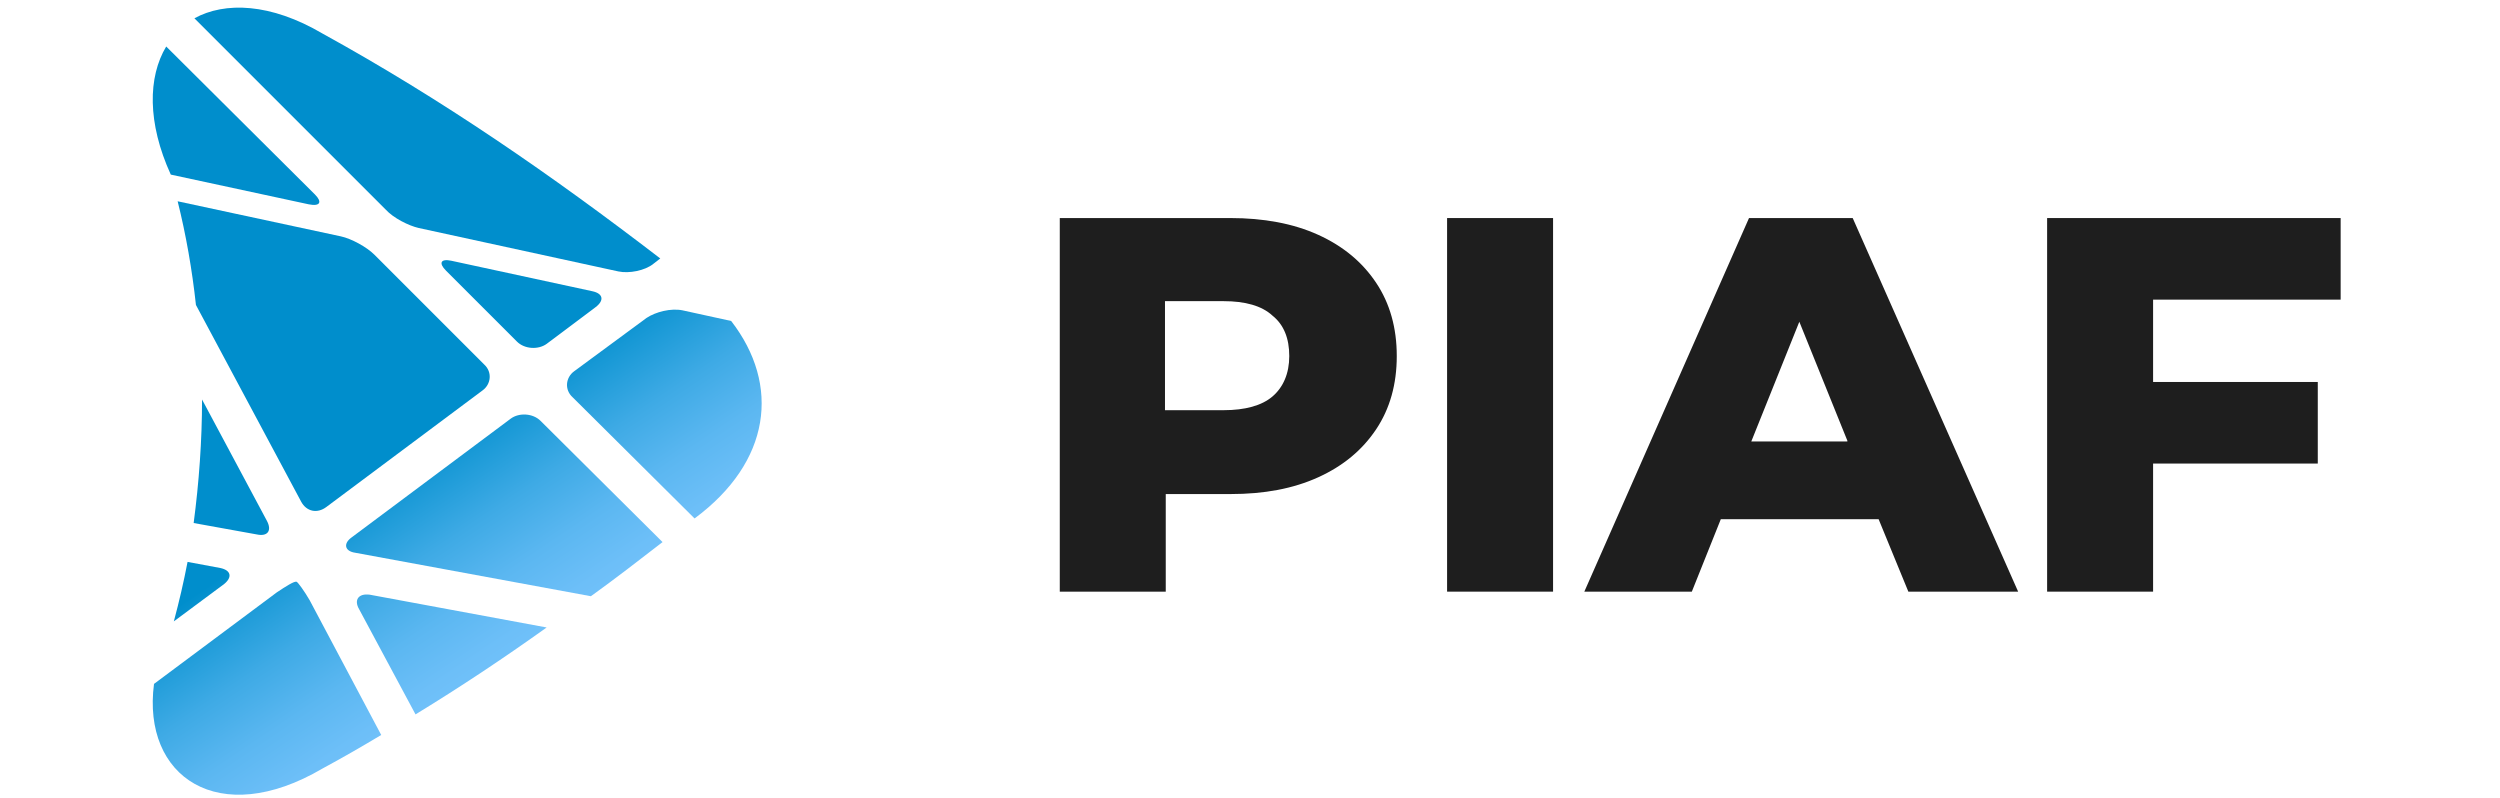
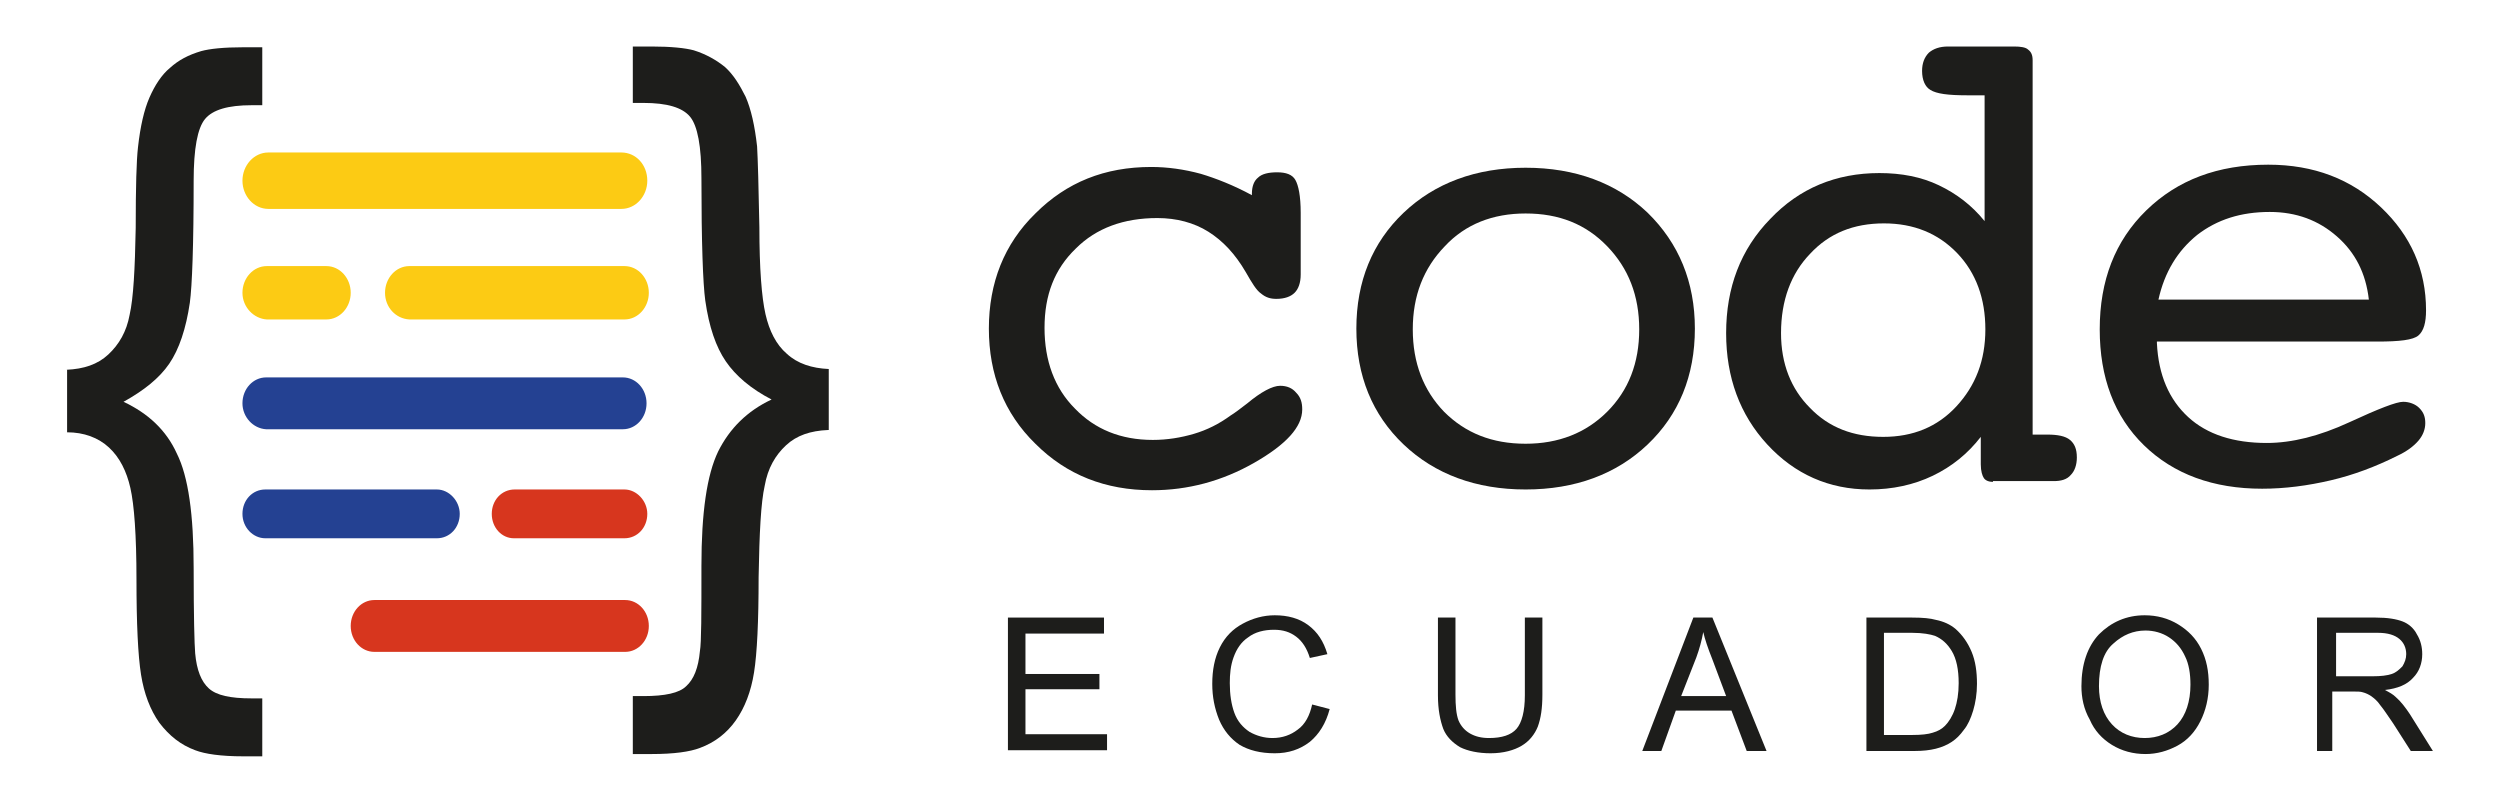
<svg xmlns="http://www.w3.org/2000/svg" version="1.1" id="Layer_1" x="0px" y="0px" viewBox="0 0 327.9 104.6" style="enable-background:new 0 0 327.9 104.6;" xml:space="preserve">
  <style type="text/css">
- 	.st0{fill:url(#SVGID_1_);}
- 	.st1{fill:url(#SVGID_2_);}
- 	.st2{fill:url(#SVGID_3_);}
- 	.st3{fill:url(#SVGID_4_);}
- 	.st4{fill:url(#SVGID_5_);}
- 	.st5{fill:url(#SVGID_6_);}
- 	.st6{fill:url(#SVGID_7_);}
- 	.st7{fill:url(#SVGID_8_);}
- 	.st8{fill:url(#SVGID_9_);}
- 	.st9{fill:url(#SVGID_10_);}
- 	.st10{fill:#1E1E1E;}
+ 	.st0{fill:#1D1D1B;}
+ 	.st1{fill:#D7361E;}
+ 	.st2{fill:#244192;}
+ 	.st3{fill:#FCCB14;}
</style>
  <g>
-     <g>
-       <linearGradient id="SVGID_1_" gradientUnits="userSpaceOnUse" x1="16.32" y1="18.852" x2="64.75" y2="90.652">
-         <stop offset="0.626" style="stop-color:#008ECC" />
-         <stop offset="0.674" style="stop-color:#1698D5" />
-         <stop offset="0.773" style="stop-color:#3EAAE5" />
-         <stop offset="0.864" style="stop-color:#5BB7F1" />
-         <stop offset="0.943" style="stop-color:#6DBFF8" />
-         <stop offset="1" style="stop-color:#73C2FB" />
-       </linearGradient>
-       <path class="st0" d="M47.1,79.9l7.4,13.8c5.9-3.6,11.6-7.4,17.2-11.4l-23.2-4.3C47,77.8,46.4,78.7,47.1,79.9z" />
-       <linearGradient id="SVGID_2_" gradientUnits="userSpaceOnUse" x1="-5.94" y1="33.867" x2="42.489" y2="105.667">
-         <stop offset="0.626" style="stop-color:#008ECC" />
-         <stop offset="0.674" style="stop-color:#1698D5" />
-         <stop offset="0.773" style="stop-color:#3EAAE5" />
-         <stop offset="0.864" style="stop-color:#5BB7F1" />
-         <stop offset="0.943" style="stop-color:#6DBFF8" />
-         <stop offset="1" style="stop-color:#73C2FB" />
-       </linearGradient>
-       <path class="st1" d="M38.9,76.3c-0.3-0.1-1.4,0.6-2.6,1.4l-16.1,12c-1.6,12.2,8.5,19.1,22.1,11.1c2.6-1.4,5.2-2.9,7.7-4.4    l-9.4-17.7C39.9,77.5,39.1,76.4,38.9,76.3z" />
-       <linearGradient id="SVGID_3_" gradientUnits="userSpaceOnUse" x1="50.78" y1="-4.391" x2="99.21" y2="67.408">
-         <stop offset="0.626" style="stop-color:#008ECC" />
-         <stop offset="0.674" style="stop-color:#1698D5" />
-         <stop offset="0.773" style="stop-color:#3EAAE5" />
-         <stop offset="0.864" style="stop-color:#5BB7F1" />
-         <stop offset="0.943" style="stop-color:#6DBFF8" />
-         <stop offset="1" style="stop-color:#73C2FB" />
-       </linearGradient>
-       <path class="st2" d="M84.8,41.7l-9.5,7c-1.1,0.8-1.3,2.4-0.2,3.4L91.1,68c10-7.4,11.3-17.5,4.8-25.9l-6.4-1.4    C88,40.4,86,40.9,84.8,41.7z" />
-       <linearGradient id="SVGID_4_" gradientUnits="userSpaceOnUse" x1="26.157" y1="12.217" x2="74.587" y2="84.017">
-         <stop offset="0.626" style="stop-color:#008ECC" />
-         <stop offset="0.674" style="stop-color:#1698D5" />
-         <stop offset="0.773" style="stop-color:#3EAAE5" />
-         <stop offset="0.864" style="stop-color:#5BB7F1" />
-         <stop offset="0.943" style="stop-color:#6DBFF8" />
-         <stop offset="1" style="stop-color:#73C2FB" />
-       </linearGradient>
-       <path class="st3" d="M70.9,55.2c-1-1-2.8-1.1-3.9-0.3L46.1,70.5c-1.1,0.8-0.9,1.8,0.5,2l30.9,5.7c3.2-2.3,6.3-4.7,9.4-7.1    L70.9,55.2z" />
-       <linearGradient id="SVGID_5_" gradientUnits="userSpaceOnUse" x1="43.777" y1="0.333" x2="92.206" y2="72.132">
-         <stop offset="0.626" style="stop-color:#008ECC" />
-         <stop offset="0.674" style="stop-color:#1698D5" />
-         <stop offset="0.773" style="stop-color:#3EAAE5" />
-         <stop offset="0.864" style="stop-color:#5BB7F1" />
-         <stop offset="0.943" style="stop-color:#6DBFF8" />
-         <stop offset="1" style="stop-color:#73C2FB" />
-       </linearGradient>
-       <path class="st4" d="M77.7,38.2l-18.5-4c-1.4-0.3-1.7,0.3-0.7,1.3l9.3,9.3c1,1,2.8,1.1,3.9,0.3l6.4-4.8    C79.3,39.4,79.1,38.5,77.7,38.2z" />
-       <linearGradient id="SVGID_6_" gradientUnits="userSpaceOnUse" x1="24.538" y1="13.31" x2="72.967" y2="85.109">
-         <stop offset="0.626" style="stop-color:#008ECC" />
-         <stop offset="0.674" style="stop-color:#1698D5" />
-         <stop offset="0.773" style="stop-color:#3EAAE5" />
-         <stop offset="0.864" style="stop-color:#5BB7F1" />
-         <stop offset="0.943" style="stop-color:#6DBFF8" />
-         <stop offset="1" style="stop-color:#73C2FB" />
-       </linearGradient>
-       <path class="st5" d="M41.3,25.5L21.8,6.1c-2.4,4-2.5,10,0.6,16.8l18.1,3.9C42,27.1,42.3,26.5,41.3,25.5z" />
-       <linearGradient id="SVGID_7_" gradientUnits="userSpaceOnUse" x1="3.661" y1="27.391" x2="52.09" y2="99.191">
-         <stop offset="0.626" style="stop-color:#008ECC" />
-         <stop offset="0.674" style="stop-color:#1698D5" />
-         <stop offset="0.773" style="stop-color:#3EAAE5" />
-         <stop offset="0.864" style="stop-color:#5BB7F1" />
-         <stop offset="0.943" style="stop-color:#6DBFF8" />
-         <stop offset="1" style="stop-color:#73C2FB" />
-       </linearGradient>
-       <path class="st6" d="M35,68.3l-8.5-15.9c0,5.4-0.4,10.9-1.1,16.2l8.3,1.5C35.1,70.4,35.7,69.6,35,68.3z" />
-       <linearGradient id="SVGID_8_" gradientUnits="userSpaceOnUse" x1="43.932" y1="0.228" x2="92.362" y2="72.027">
-         <stop offset="0.626" style="stop-color:#008ECC" />
-         <stop offset="0.674" style="stop-color:#1698D5" />
-         <stop offset="0.773" style="stop-color:#3EAAE5" />
-         <stop offset="0.864" style="stop-color:#5BB7F1" />
-         <stop offset="0.943" style="stop-color:#6DBFF8" />
-         <stop offset="1" style="stop-color:#73C2FB" />
-       </linearGradient>
-       <path class="st7" d="M54.9,29.9l26.2,5.7c1.4,0.3,3.5-0.1,4.6-1l0.9-0.7C72.4,23,58.1,13.1,42.3,4.4c-6.8-4-12.8-4.2-16.8-2    l25.1,25.1C51.6,28.6,53.6,29.6,54.9,29.9z" />
-       <linearGradient id="SVGID_9_" gradientUnits="userSpaceOnUse" x1="-4.338" y1="32.786" x2="44.092" y2="104.586">
-         <stop offset="0.626" style="stop-color:#008ECC" />
-         <stop offset="0.674" style="stop-color:#1698D5" />
-         <stop offset="0.773" style="stop-color:#3EAAE5" />
-         <stop offset="0.864" style="stop-color:#5BB7F1" />
-         <stop offset="0.943" style="stop-color:#6DBFF8" />
-         <stop offset="1" style="stop-color:#73C2FB" />
-       </linearGradient>
-       <path class="st8" d="M28.9,74.5l-4.3-0.8c-0.5,2.6-1.1,5.2-1.8,7.8l6.6-4.9C30.5,75.7,30.3,74.8,28.9,74.5z" />
-       <linearGradient id="SVGID_10_" gradientUnits="userSpaceOnUse" x1="22.959" y1="14.375" x2="71.388" y2="86.174">
-         <stop offset="0.626" style="stop-color:#008ECC" />
-         <stop offset="0.674" style="stop-color:#1698D5" />
-         <stop offset="0.773" style="stop-color:#3EAAE5" />
-         <stop offset="0.864" style="stop-color:#5BB7F1" />
-         <stop offset="0.943" style="stop-color:#6DBFF8" />
-         <stop offset="1" style="stop-color:#73C2FB" />
-       </linearGradient>
-       <path class="st9" d="M39.5,65.8c0.7,1.3,2.1,1.6,3.3,0.7l20.5-15.3c1.1-0.8,1.3-2.4,0.2-3.4L49.1,33.4c-1-1-3-2.1-4.4-2.4    l-21.4-4.6c1.1,4.4,1.9,9,2.4,13.6L39.5,65.8z" />
-     </g>
-     <g>
-       <path class="st10" d="M172.9,30.8c3.3,1.5,5.8,3.6,7.6,6.3c1.8,2.7,2.7,5.9,2.7,9.6c0,3.7-0.9,6.9-2.7,9.6    c-1.8,2.7-4.3,4.8-7.6,6.3c-3.3,1.5-7.1,2.2-11.5,2.2h-8.5v12.8h-13.9v-49h22.4C165.7,28.6,169.6,29.3,172.9,30.8z M166.9,52    c1.4-1.2,2.2-3,2.2-5.3c0-2.3-0.7-4.1-2.2-5.3c-1.4-1.3-3.6-1.9-6.4-1.9h-7.7v14.3h7.7C163.3,53.8,165.5,53.2,166.9,52z" />
-       <path class="st10" d="M189.8,28.6h13.9v49h-13.9V28.6z" />
-       <path class="st10" d="M246.4,68.1h-20.7l-3.8,9.5h-14.1l21.6-49h13.6l21.7,49h-14.4L246.4,68.1z M242.3,57.8L236,42.2l-6.3,15.7    H242.3z" />
-       <path class="st10" d="M282.4,39.3v10.8H304v10.7h-21.6v16.8h-13.9v-49H307v10.7H282.4z" />
-     </g>
+     <path class="st0" d="M108.6,56.4c-2.3,0.1-4.1,0.7-5.5,2c-1.4,1.3-2.4,3-2.8,5.3c-0.5,2.2-0.7,6.2-0.8,12c0,5.8-0.2,10-0.6,12.5   c-0.4,2.5-1.2,4.6-2.4,6.3c-1.2,1.7-2.8,2.9-4.7,3.6c-1.3,0.5-3.4,0.8-6.3,0.8h-2.5v-7.6h1.4c2.8,0,4.7-0.4,5.6-1.3   c1-0.9,1.6-2.4,1.8-4.6C92,84.3,92,80.5,92,74.2c0-6.9,0.7-11.9,2.2-15c1.5-3,3.8-5.3,7-6.8c-2.7-1.4-4.7-3.1-6-5   c-1.3-1.9-2.2-4.5-2.7-8c-0.3-2.2-0.5-7.6-0.5-16c0-4.2-0.5-6.9-1.5-8.1c-1-1.2-3-1.8-6.1-1.8h-1.4V6.1h2.5c2.5,0,4.4,0.2,5.5,0.5   c1.6,0.5,3,1.3,4.1,2.2c1.1,1,1.9,2.3,2.7,3.9c0.7,1.6,1.2,3.8,1.5,6.5c0.1,1.7,0.2,5.3,0.3,10.6c0,5.4,0.3,9.2,0.8,11.4   c0.5,2.2,1.4,4,2.8,5.2c1.4,1.3,3.3,1.9,5.5,2V56.4z" />
  </g>
+   <g>
+     <path class="st0" d="M8.7,48.5c2.3-0.1,4.1-0.7,5.5-2c1.4-1.3,2.4-3,2.8-5.2c0.5-2.2,0.7-6,0.8-11.4c0-5.4,0.1-8.9,0.3-10.6   c0.3-2.7,0.8-4.9,1.5-6.5c0.7-1.6,1.6-3,2.7-3.9c1.1-1,2.4-1.7,4.1-2.2c1.1-0.3,2.9-0.5,5.5-0.5h2.5v7.6h-1.4   c-3.1,0-5.1,0.6-6.1,1.8c-1,1.2-1.5,3.9-1.5,8.1c0,8.4-0.2,13.8-0.5,16c-0.5,3.4-1.4,6.1-2.7,8c-1.3,1.9-3.3,3.5-6,5   c3.2,1.5,5.6,3.7,7,6.8c1.5,3,2.2,8,2.2,15c0,6.3,0.1,10,0.2,11.2c0.2,2.2,0.8,3.7,1.8,4.6c1,0.9,2.8,1.3,5.6,1.3h1.4v7.6h-2.5   c-2.9,0-5-0.3-6.3-0.8c-1.9-0.7-3.4-1.9-4.7-3.6c-1.2-1.7-2-3.8-2.4-6.3c-0.4-2.5-0.6-6.7-0.6-12.5c0-5.8-0.3-9.8-0.8-12   c-0.5-2.2-1.4-4-2.8-5.3c-1.4-1.3-3.3-2-5.5-2V48.5z" />
+   </g>
+   <path class="st1" d="M46,82.1c0-1.9,1.4-3.4,3.1-3.4H82c1.7,0,3.1,1.5,3.1,3.4l0,0c0,1.9-1.4,3.4-3.1,3.4H49.1  C47.4,85.5,46,84,46,82.1L46,82.1z" />
+   <path class="st1" d="M64.5,67.4c0-1.8,1.3-3.2,3-3.2h14.4c1.6,0,3,1.5,3,3.2l0,0c0,1.8-1.3,3.2-3,3.2H67.4  C65.8,70.6,64.5,69.2,64.5,67.4L64.5,67.4z" />
+   <path class="st2" d="M31.8,67.4c0-1.8,1.3-3.2,3-3.2h22.5c1.6,0,3,1.5,3,3.2l0,0c0,1.8-1.3,3.2-3,3.2H34.8  C33.2,70.6,31.8,69.2,31.8,67.4L31.8,67.4z" />
+   <path class="st2" d="M31.8,52.9c0-1.9,1.4-3.4,3.1-3.4h46.8c1.7,0,3.1,1.5,3.1,3.4l0,0c0,1.9-1.4,3.4-3.1,3.4H34.9  C33.2,56.2,31.8,54.7,31.8,52.9L31.8,52.9z" />
+   <path class="st3" d="M50.5,38.4c0-1.9,1.4-3.5,3.2-3.5h28.2c1.8,0,3.2,1.6,3.2,3.5l0,0c0,1.9-1.4,3.5-3.2,3.5H53.7  C51.9,41.8,50.5,40.3,50.5,38.4L50.5,38.4z" />
+   <path class="st3" d="M31.8,38.4c0-1.9,1.4-3.5,3.2-3.5h7.8c1.8,0,3.2,1.6,3.2,3.5l0,0c0,1.9-1.4,3.5-3.2,3.5H35  C33.3,41.8,31.8,40.3,31.8,38.4L31.8,38.4z" />
+   <path class="st3" d="M31.8,23.7c0-2,1.5-3.7,3.4-3.7h46.3c1.9,0,3.4,1.6,3.4,3.7l0,0c0,2-1.5,3.7-3.4,3.7H35.2  C33.3,27.4,31.8,25.7,31.8,23.7L31.8,23.7z" />
+   <path class="st0" d="M164.2,25.6v-0.2c0-1,0.3-1.7,0.8-2.1c0.5-0.5,1.4-0.7,2.5-0.7c1.2,0,2,0.3,2.4,1c0.4,0.7,0.7,2.1,0.7,4.3v8.1  c0,1.1-0.3,1.9-0.8,2.4c-0.5,0.5-1.3,0.8-2.4,0.8c-0.8,0-1.4-0.2-2-0.7c-0.6-0.4-1.2-1.4-2-2.8c-1.4-2.4-3-4.1-4.9-5.3  c-1.9-1.2-4.2-1.8-6.7-1.8c-4.4,0-8,1.3-10.7,4c-2.8,2.7-4.1,6.1-4.1,10.4c0,4.3,1.3,7.9,4,10.6c2.6,2.7,6,4.1,10.2,4.1  c1.9,0,3.7-0.3,5.4-0.8c1.7-0.5,3.3-1.3,4.8-2.4c0.5-0.3,1.3-0.9,2.2-1.6c1.8-1.5,3.3-2.3,4.3-2.3c0.9,0,1.6,0.3,2.1,0.9  c0.6,0.6,0.8,1.3,0.8,2.2c0,2.3-2.1,4.6-6.3,7c-4.2,2.4-8.7,3.6-13.4,3.6c-6.1,0-11.2-2-15.3-6.1c-4.1-4-6.1-9.1-6.1-15.1  s2-11.1,6.1-15.1c4.1-4.1,9.1-6.1,15.2-6.1c2.1,0,4.3,0.3,6.5,0.9C159.5,23.4,161.8,24.3,164.2,25.6z" />
+   <path class="st0" d="M222.3,43.1c0,6.2-2.1,11.3-6.2,15.2c-4.1,3.9-9.5,5.9-16,5.9c-6.5,0-11.9-2-16-5.9c-4.1-3.9-6.2-9-6.2-15.2  c0-6.2,2.1-11.3,6.2-15.2c4.1-3.9,9.5-5.9,16-5.9c6.5,0,11.9,2,16,5.9C220.2,31.9,222.3,37,222.3,43.1z M200.1,58.2  c4.3,0,7.9-1.4,10.7-4.2c2.8-2.8,4.2-6.4,4.2-10.8c0-4.4-1.4-8-4.2-10.9c-2.8-2.9-6.3-4.3-10.7-4.3c-4.3,0-7.9,1.4-10.6,4.3  c-2.8,2.9-4.2,6.5-4.2,10.9c0,4.4,1.4,8,4.1,10.8C192.2,56.8,195.7,58.2,200.1,58.2z" />
+   <path class="st0" d="M261.4,63.2c-0.6,0-1-0.2-1.2-0.5c-0.2-0.3-0.4-0.9-0.4-1.8v-3.6c-1.7,2.2-3.8,3.9-6.3,5.1  c-2.5,1.2-5.3,1.8-8.3,1.8c-5.3,0-9.8-2-13.4-5.9c-3.6-3.9-5.4-8.8-5.4-14.6c0-6,1.9-11,5.8-15c3.8-4,8.6-6,14.3-6  c2.9,0,5.5,0.5,7.8,1.6c2.3,1.1,4.3,2.6,6,4.7V12.5H258c-2.5,0-4-0.2-4.8-0.7c-0.7-0.4-1.1-1.3-1.1-2.5c0-1,0.3-1.8,0.9-2.4  c0.6-0.5,1.4-0.8,2.5-0.8h8.7c0.8,0,1.5,0.1,1.8,0.4c0.4,0.3,0.6,0.7,0.6,1.4v49.1h1.9c1.4,0,2.4,0.2,3,0.7c0.6,0.5,0.9,1.2,0.9,2.3  c0,1-0.3,1.8-0.8,2.3c-0.5,0.6-1.3,0.8-2.2,0.8H261.4z M233.6,43.7c0,4,1.3,7.3,3.8,9.8c2.5,2.6,5.7,3.8,9.6,3.8  c3.9,0,7.1-1.3,9.6-4c2.5-2.7,3.8-6,3.8-10.1c0-4-1.2-7.4-3.7-10c-2.5-2.6-5.7-3.9-9.6-3.9c-4,0-7.2,1.3-9.7,4  C234.9,35.9,233.6,39.4,233.6,43.7z" />
+   <path class="st0" d="M282.9,45c0.2,4.2,1.6,7.4,4.1,9.7c2.5,2.3,6,3.4,10.3,3.4c3.3,0,6.9-0.9,10.8-2.7c3.9-1.8,6.2-2.7,7.1-2.7  c0.8,0,1.6,0.3,2.1,0.8c0.6,0.6,0.8,1.2,0.8,2c0,0.8-0.3,1.6-0.9,2.3c-0.6,0.7-1.5,1.4-2.8,2c-2.8,1.4-5.7,2.5-8.7,3.2  c-3,0.7-6,1.1-9,1.1c-6.4,0-11.6-1.9-15.5-5.7c-3.9-3.8-5.8-8.9-5.8-15.2c0-6.4,2-11.6,6.1-15.6c4.1-4,9.4-6,16-6  c6,0,10.9,1.9,14.8,5.6c3.9,3.7,5.9,8.2,5.9,13.5c0,1.6-0.3,2.7-1,3.3c-0.7,0.6-2.5,0.8-5.4,0.8h-0.6H282.9z M283.1,39.3h27.6  c-0.4-3.5-1.8-6.2-4.2-8.3c-2.4-2.1-5.3-3.2-8.8-3.2c-3.8,0-6.9,1-9.5,3C285.6,32.9,283.9,35.7,283.1,39.3z" />
+   <path class="st0" d="M132.2,98.5V81h12.6v2.1h-10.3v5.3h9.7v2h-9.7v5.9h10.7v2.1H132.2z" />
+   <path class="st0" d="M172.1,92.4l2.3,0.6c-0.5,1.9-1.4,3.3-2.6,4.3c-1.3,1-2.8,1.5-4.6,1.5c-1.9,0-3.4-0.4-4.6-1.1  c-1.2-0.8-2.1-1.9-2.7-3.3c-0.6-1.5-0.9-3-0.9-4.7c0-1.8,0.3-3.4,1-4.8c0.7-1.4,1.7-2.4,3-3.1c1.3-0.7,2.7-1.1,4.2-1.1  c1.7,0,3.2,0.4,4.4,1.3c1.2,0.9,2,2.1,2.5,3.8l-2.3,0.5c-0.4-1.3-1-2.2-1.8-2.8c-0.8-0.6-1.7-0.9-2.9-0.9c-1.3,0-2.5,0.3-3.4,1  c-0.9,0.6-1.5,1.5-1.9,2.6c-0.4,1.1-0.5,2.2-0.5,3.4c0,1.5,0.2,2.8,0.6,3.9c0.4,1.1,1.1,1.9,2,2.5c0.9,0.5,1.9,0.8,3,0.8  c1.3,0,2.4-0.4,3.3-1.1C171.2,95,171.8,93.8,172.1,92.4z" />
+   <path class="st0" d="M200,81h2.3v10.1c0,1.8-0.2,3.1-0.6,4.2c-0.4,1-1.1,1.9-2.1,2.5c-1,0.6-2.4,1-4.1,1c-1.6,0-3-0.3-4-0.8  c-1-0.6-1.8-1.4-2.2-2.4c-0.4-1.1-0.7-2.5-0.7-4.4V81h2.3v10.1c0,1.5,0.1,2.6,0.4,3.4c0.3,0.7,0.8,1.3,1.5,1.7s1.5,0.6,2.5,0.6  c1.7,0,2.9-0.4,3.6-1.2c0.7-0.8,1.1-2.3,1.1-4.4V81z" />
+   <path class="st0" d="M215.4,98.5l6.7-17.5h2.5l7.1,17.5h-2.6l-2-5.3h-7.3l-1.9,5.3H215.4z M220.5,91.3h5.9l-1.8-4.8  c-0.6-1.5-1-2.7-1.2-3.6c-0.2,1.1-0.5,2.2-0.9,3.3L220.5,91.3z" />
+   <path class="st0" d="M244.8,98.5V81h6c1.4,0,2.4,0.1,3.1,0.3c1,0.2,1.9,0.6,2.6,1.2c0.9,0.8,1.6,1.8,2.1,3c0.5,1.2,0.7,2.6,0.7,4.2  c0,1.3-0.2,2.5-0.5,3.5c-0.3,1-0.7,1.9-1.2,2.5c-0.5,0.7-1,1.2-1.6,1.6c-0.6,0.4-1.3,0.7-2.1,0.9c-0.8,0.2-1.7,0.3-2.8,0.3H244.8z   M247.1,96.4h3.7c1.2,0,2.1-0.1,2.7-0.3c0.7-0.2,1.2-0.5,1.6-0.9c0.5-0.5,1-1.3,1.3-2.2c0.3-0.9,0.5-2,0.5-3.4  c0-1.8-0.3-3.2-0.9-4.2c-0.6-1-1.3-1.6-2.2-2c-0.6-0.2-1.6-0.4-3-0.4h-3.7V96.4z" />
+   <path class="st0" d="M273,90c0-2.9,0.8-5.2,2.3-6.8c1.6-1.6,3.6-2.5,6-2.5c1.6,0,3.1,0.4,4.4,1.2c1.3,0.8,2.3,1.8,3,3.2  c0.7,1.4,1,2.9,1,4.7c0,1.8-0.4,3.4-1.1,4.8c-0.7,1.4-1.7,2.5-3,3.2c-1.3,0.7-2.7,1.1-4.2,1.1c-1.6,0-3.1-0.4-4.4-1.2  c-1.3-0.8-2.3-1.9-2.9-3.3C273.3,93,273,91.5,273,90z M275.3,90c0,2.1,0.6,3.8,1.7,5c1.1,1.2,2.6,1.8,4.3,1.8c1.7,0,3.2-0.6,4.3-1.8  c1.1-1.2,1.7-3,1.7-5.2c0-1.4-0.2-2.7-0.7-3.7c-0.5-1.1-1.2-1.9-2.1-2.5c-0.9-0.6-2-0.9-3.1-0.9c-1.6,0-3,0.6-4.2,1.7  C275.9,85.5,275.3,87.4,275.3,90z" />
+   <path class="st0" d="M303.9,98.5V81h7.7c1.6,0,2.7,0.2,3.5,0.5c0.8,0.3,1.5,0.9,1.9,1.7c0.5,0.8,0.7,1.7,0.7,2.6  c0,1.2-0.4,2.3-1.2,3.1c-0.8,0.9-2,1.4-3.7,1.6c0.6,0.3,1.1,0.6,1.4,0.9c0.7,0.6,1.3,1.4,1.9,2.3l3,4.8h-2.9l-2.3-3.6  c-0.7-1-1.2-1.8-1.7-2.4c-0.4-0.6-0.8-0.9-1.2-1.2c-0.3-0.2-0.7-0.4-1.1-0.5c-0.3-0.1-0.7-0.1-1.3-0.1h-2.7v7.8H303.9z M306.2,88.7  h5c1.1,0,1.9-0.1,2.5-0.3c0.6-0.2,1-0.6,1.4-1c0.3-0.5,0.5-1,0.5-1.6c0-0.8-0.3-1.5-0.9-2c-0.6-0.5-1.5-0.8-2.8-0.8h-5.5V88.7z" />
</svg>
